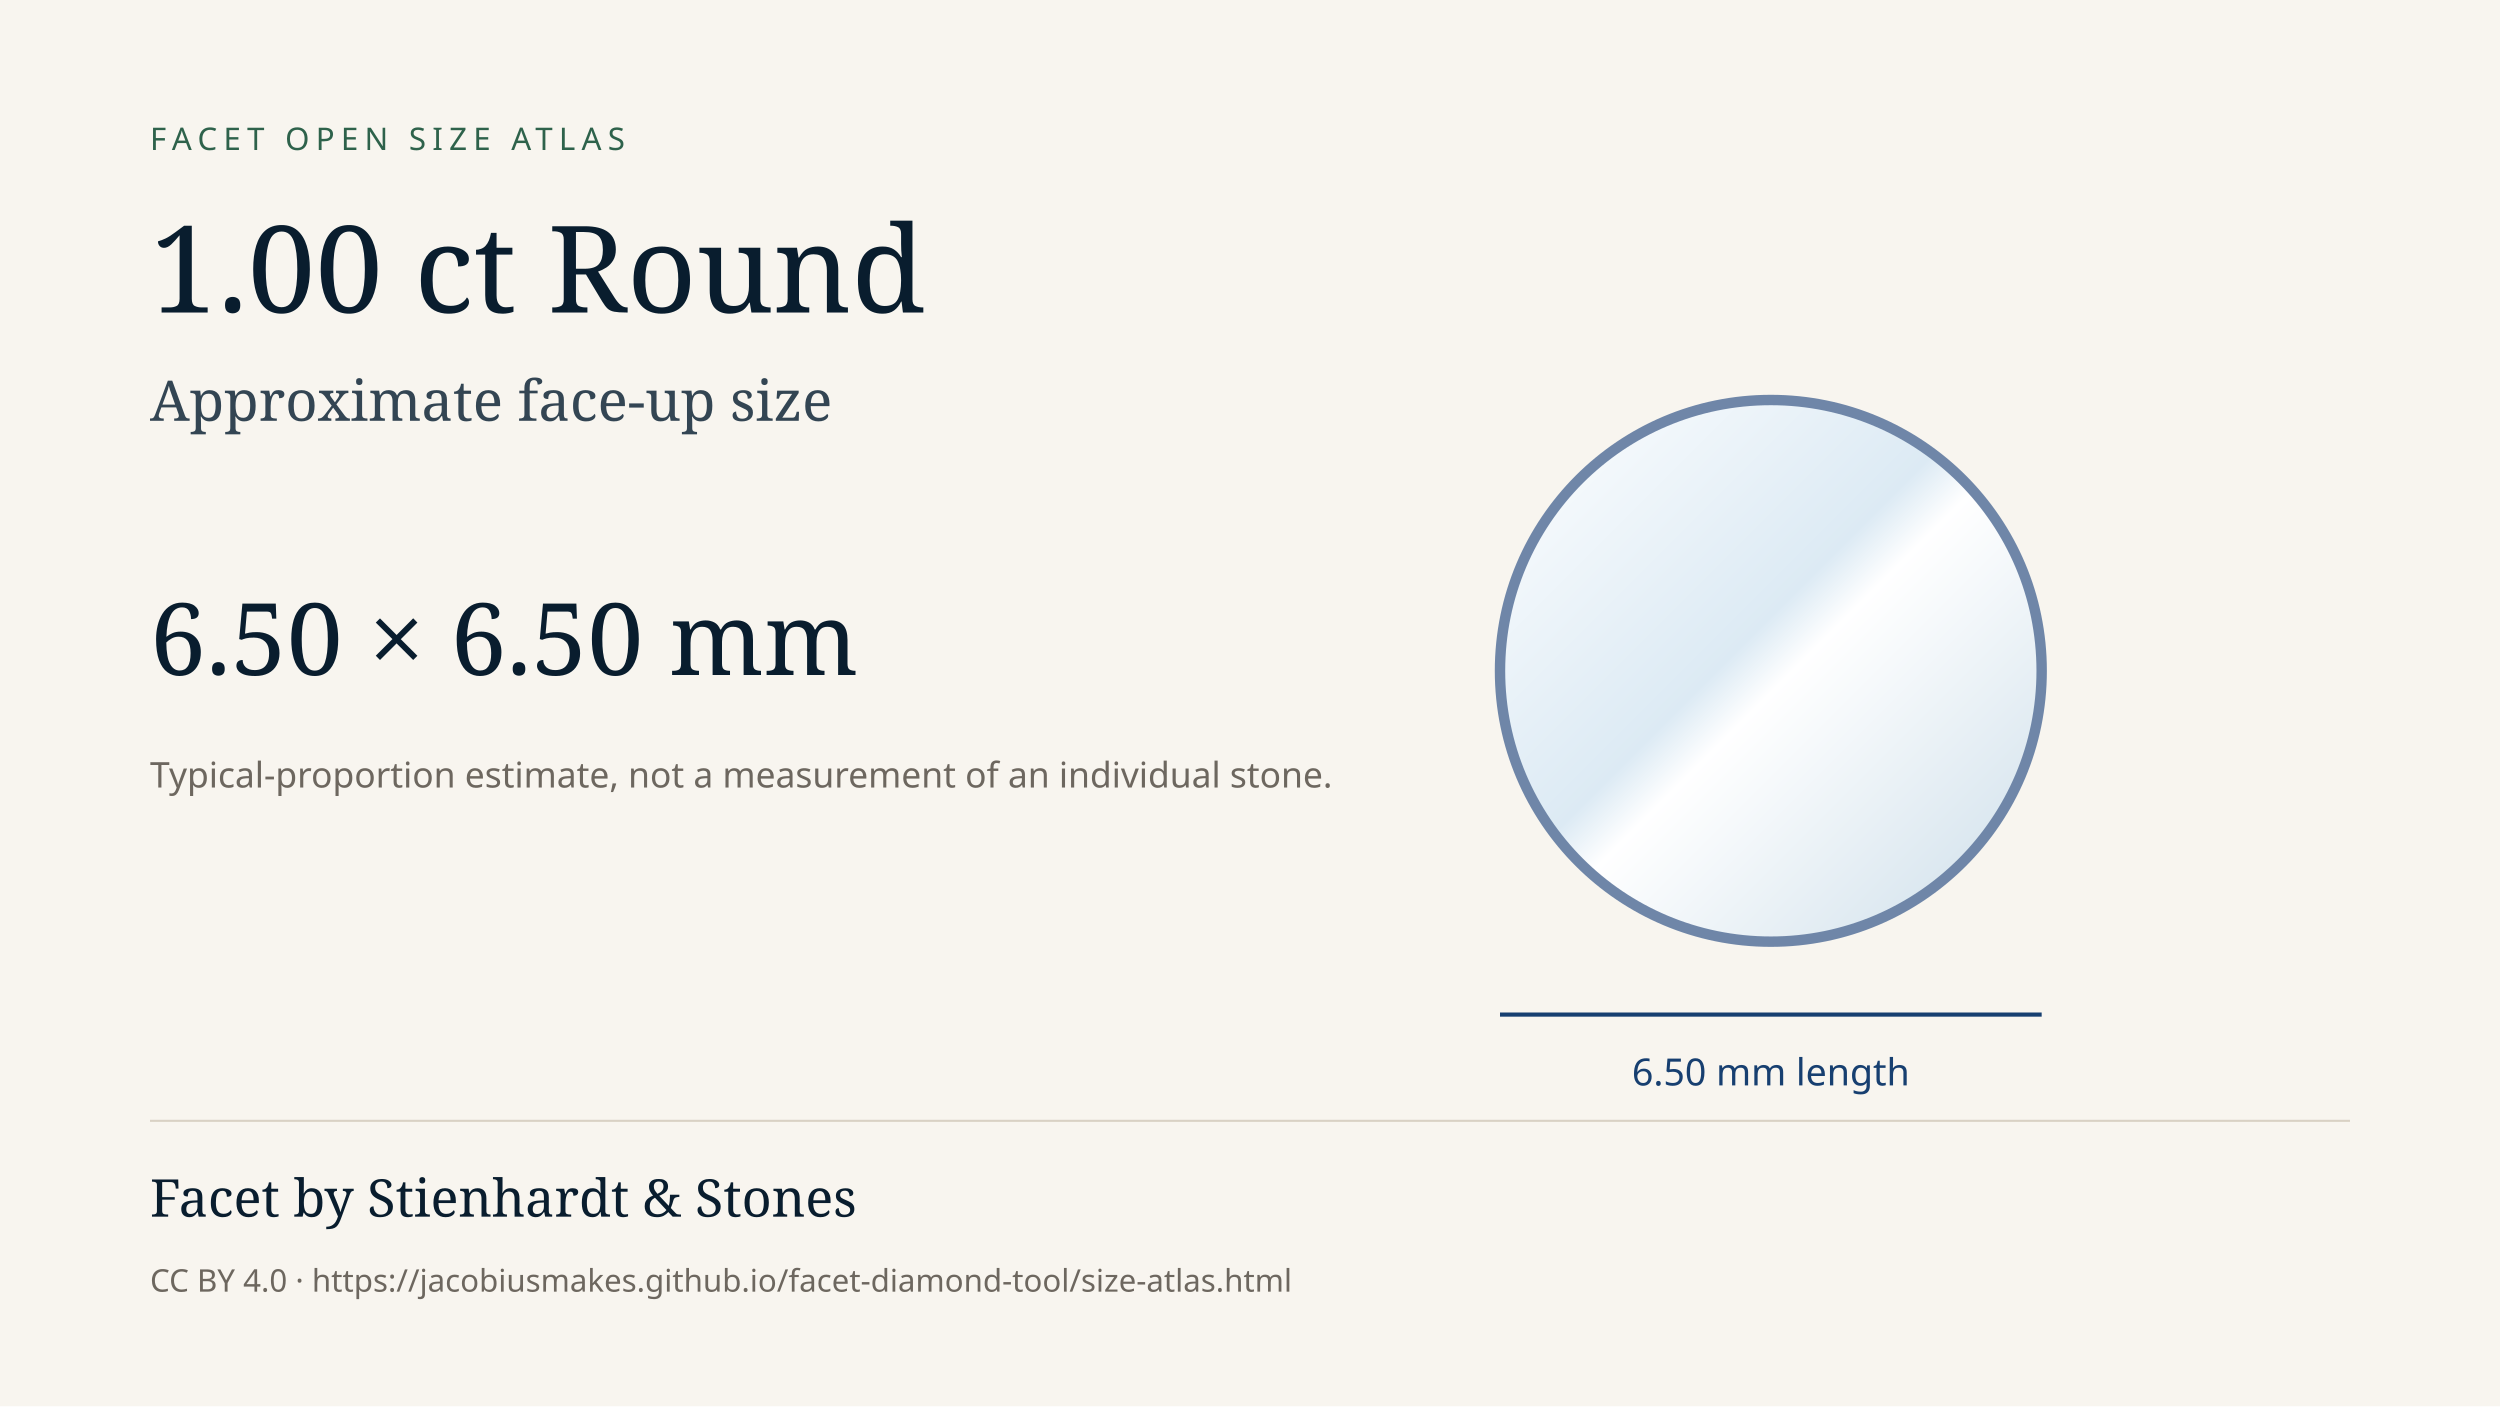
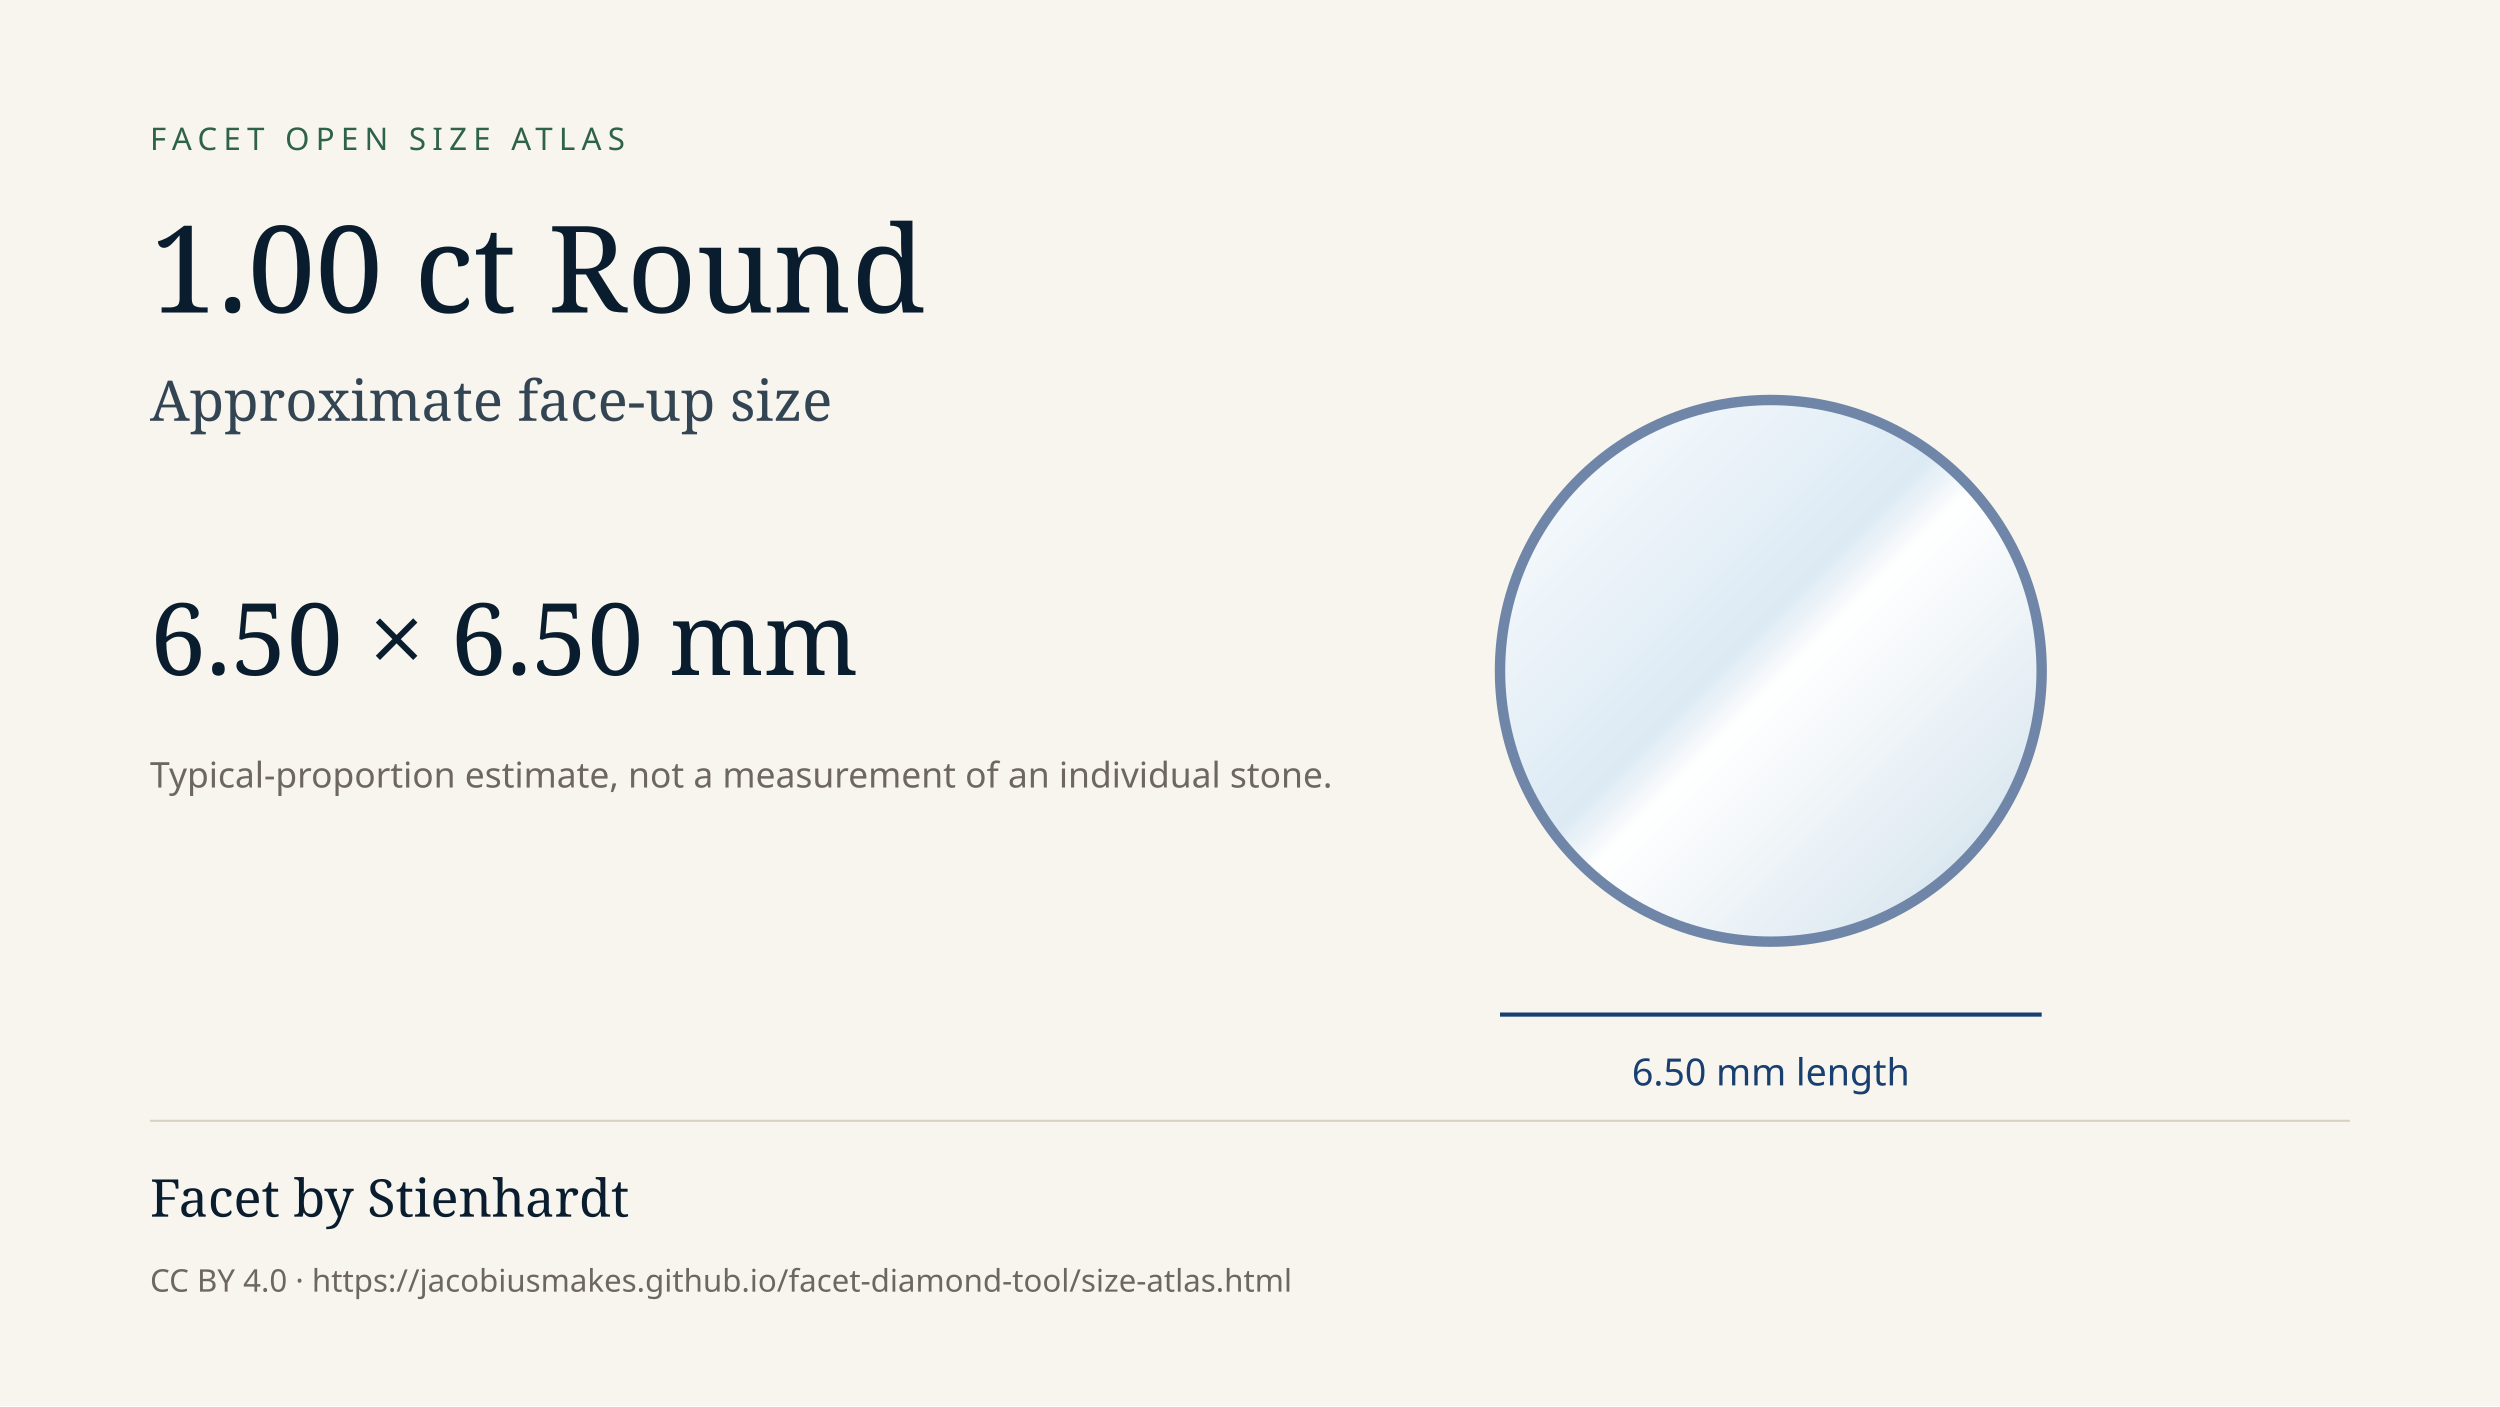
<svg xmlns="http://www.w3.org/2000/svg" width="1200" height="675" viewBox="0 0 1200 675" role="img" aria-labelledby="title description">
  <defs>
    <linearGradient id="paper" x1="0" y1="0" x2="1" y2="1">
      <stop stop-color="#fffdfa" />
      <stop offset="1" stop-color="#edf3f7" />
    </linearGradient>
    <linearGradient id="stone" x1="0" y1="0" x2="1" y2="1">
      <stop stop-color="#ffffff" />
      <stop offset="0.45" stop-color="#dceaf4" />
      <stop offset="0.52" stop-color="#ffffff" />
      <stop offset="1" stop-color="#cbdde9" />
    </linearGradient>
  </defs>
  <rect width="1200" height="675" fill="#f8f5ef" />
  <text x="72" y="72" fill="#2e624b" font-family="Verdana, sans-serif" font-size="15" letter-spacing="3">FACET OPEN SIZE ATLAS</text>
  <text x="72" y="150" fill="#091d2e" font-family="Georgia, serif" font-size="58">1.00 ct Round</text>
  <text x="72" y="202" fill="#334553" font-family="Georgia, serif" font-size="27">Approximate face-up size</text>
  <g fill="url(#stone)" stroke="#6f86a8" stroke-width="5">
    <ellipse cx="850" cy="322" rx="130.0" ry="130.0" />
  </g>
  <line x1="720.0" y1="487.0" x2="980.0" y2="487.0" stroke="#173f70" stroke-width="2" />
  <text x="850" y="521.0" fill="#173f70" text-anchor="middle" font-family="Verdana, sans-serif" font-size="18">6.50 mm length</text>
  <text x="72" y="324" fill="#091d2e" font-family="Georgia, serif" font-size="48">6.50 × 6.50 mm</text>
  <text x="72" y="378" fill="#6d675f" font-family="Verdana, sans-serif" font-size="17">Typical-proportion estimate, not a measurement of an individual stone.</text>
  <line x1="72" y1="538" x2="1128" y2="538" stroke="#d9d1c4" />
-   <text x="72" y="584" fill="#091d2e" font-family="Georgia, serif" font-size="25">Facet by Stienhardt &amp; Stones</text>
+   <text x="72" y="584" fill="#091d2e" font-family="Georgia, serif" font-size="25">Facet by Stienhardt</text>
  <text x="72" y="620" fill="#6d675f" font-family="Verdana, sans-serif" font-size="15">CC BY 4.0 · https://jacobiusmakes.github.io/facet-diamond-tool/size-atlas.html</text>
</svg>
